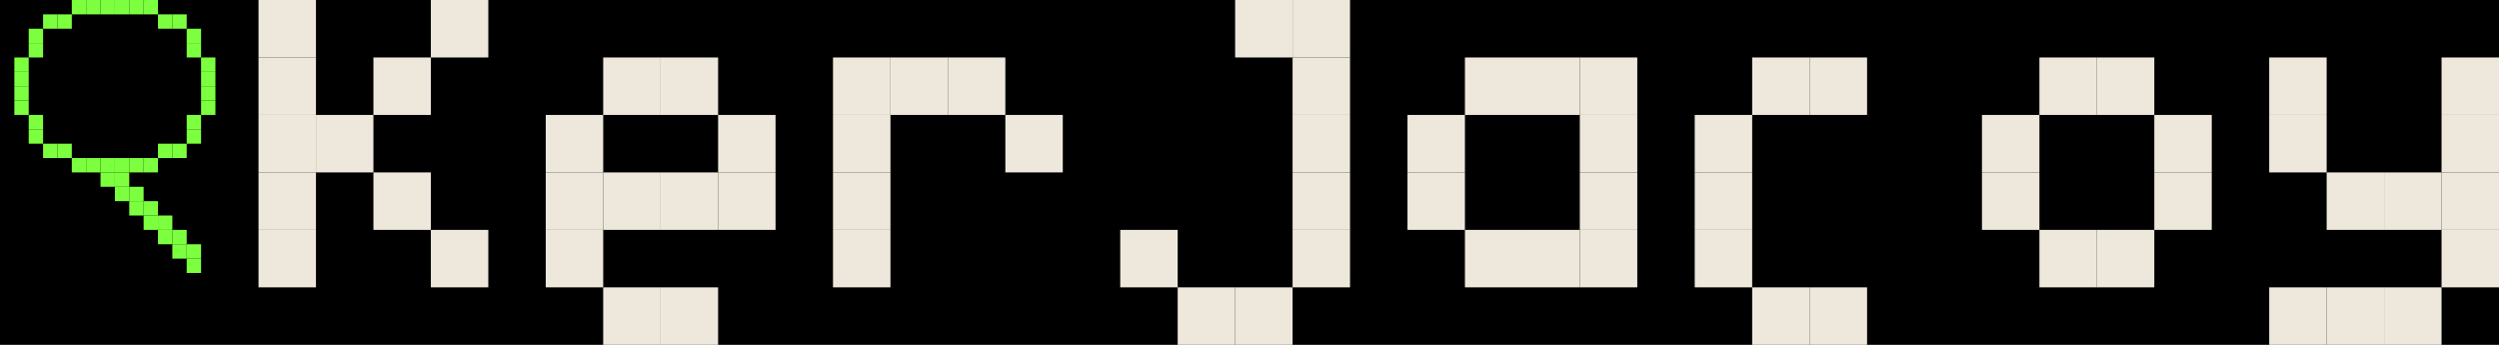
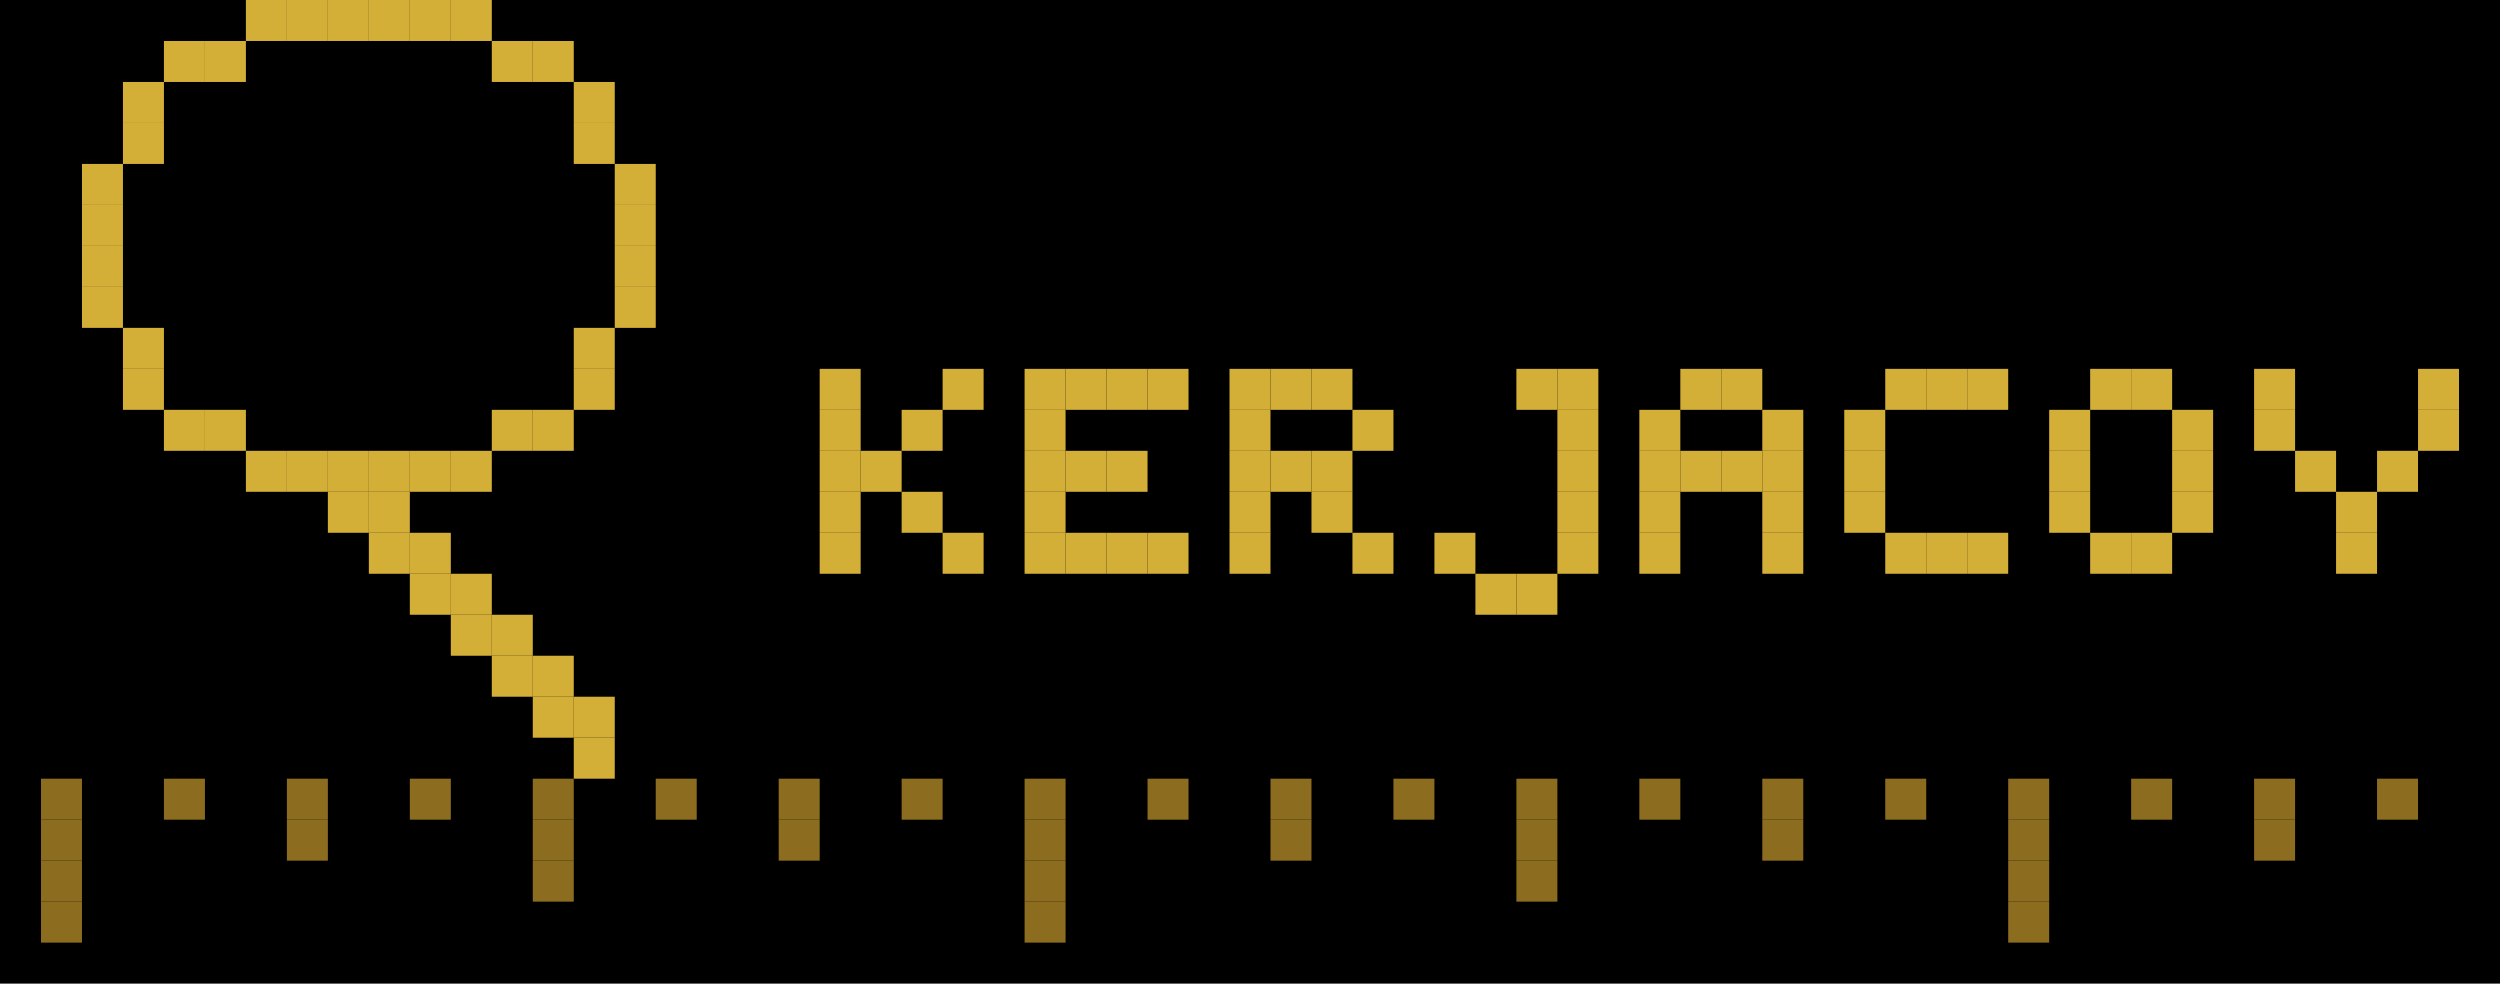
- <svg xmlns="http://www.w3.org/2000/svg" width="2088" height="288" viewBox="0 0 2088 288">
-   <rect width="2088" height="288" fill="#000000" />
-   <rect x="60" y="0" width="12" height="12" fill="#7CFF3F" />
-   <rect x="72" y="0" width="12" height="12" fill="#7CFF3F" />
-   <rect x="84" y="0" width="12" height="12" fill="#7CFF3F" />
-   <rect x="96" y="0" width="12" height="12" fill="#7CFF3F" />
-   <rect x="108" y="0" width="12" height="12" fill="#7CFF3F" />
-   <rect x="120" y="0" width="12" height="12" fill="#7CFF3F" />
-   <rect x="36" y="12" width="12" height="12" fill="#7CFF3F" />
-   <rect x="48" y="12" width="12" height="12" fill="#7CFF3F" />
-   <rect x="132" y="12" width="12" height="12" fill="#7CFF3F" />
-   <rect x="144" y="12" width="12" height="12" fill="#7CFF3F" />
-   <rect x="24" y="24" width="12" height="12" fill="#7CFF3F" />
-   <rect x="156" y="24" width="12" height="12" fill="#7CFF3F" />
-   <rect x="24" y="36" width="12" height="12" fill="#7CFF3F" />
-   <rect x="156" y="36" width="12" height="12" fill="#7CFF3F" />
-   <rect x="12" y="48" width="12" height="12" fill="#7CFF3F" />
-   <rect x="168" y="48" width="12" height="12" fill="#7CFF3F" />
-   <rect x="12" y="60" width="12" height="12" fill="#7CFF3F" />
-   <rect x="168" y="60" width="12" height="12" fill="#7CFF3F" />
-   <rect x="12" y="72" width="12" height="12" fill="#7CFF3F" />
-   <rect x="168" y="72" width="12" height="12" fill="#7CFF3F" />
-   <rect x="12" y="84" width="12" height="12" fill="#7CFF3F" />
-   <rect x="168" y="84" width="12" height="12" fill="#7CFF3F" />
-   <rect x="24" y="96" width="12" height="12" fill="#7CFF3F" />
-   <rect x="156" y="96" width="12" height="12" fill="#7CFF3F" />
-   <rect x="24" y="108" width="12" height="12" fill="#7CFF3F" />
-   <rect x="156" y="108" width="12" height="12" fill="#7CFF3F" />
-   <rect x="36" y="120" width="12" height="12" fill="#7CFF3F" />
-   <rect x="48" y="120" width="12" height="12" fill="#7CFF3F" />
-   <rect x="132" y="120" width="12" height="12" fill="#7CFF3F" />
-   <rect x="144" y="120" width="12" height="12" fill="#7CFF3F" />
-   <rect x="60" y="132" width="12" height="12" fill="#7CFF3F" />
-   <rect x="72" y="132" width="12" height="12" fill="#7CFF3F" />
-   <rect x="84" y="132" width="12" height="12" fill="#7CFF3F" />
-   <rect x="96" y="132" width="12" height="12" fill="#7CFF3F" />
-   <rect x="108" y="132" width="12" height="12" fill="#7CFF3F" />
-   <rect x="120" y="132" width="12" height="12" fill="#7CFF3F" />
-   <rect x="84" y="144" width="12" height="12" fill="#7CFF3F" />
-   <rect x="96" y="144" width="12" height="12" fill="#7CFF3F" />
-   <rect x="96" y="156" width="12" height="12" fill="#7CFF3F" />
-   <rect x="108" y="156" width="12" height="12" fill="#7CFF3F" />
-   <rect x="108" y="168" width="12" height="12" fill="#7CFF3F" />
-   <rect x="120" y="168" width="12" height="12" fill="#7CFF3F" />
-   <rect x="120" y="180" width="12" height="12" fill="#7CFF3F" />
-   <rect x="132" y="180" width="12" height="12" fill="#7CFF3F" />
-   <rect x="132" y="192" width="12" height="12" fill="#7CFF3F" />
-   <rect x="144" y="192" width="12" height="12" fill="#7CFF3F" />
-   <rect x="144" y="204" width="12" height="12" fill="#7CFF3F" />
-   <rect x="156" y="204" width="12" height="12" fill="#7CFF3F" />
-   <rect x="156" y="216" width="12" height="12" fill="#7CFF3F" />
-   <rect x="216" y="0" width="48" height="48" fill="#EEE8DC" />
-   <rect x="360" y="0" width="48" height="48" fill="#EEE8DC" />
-   <rect x="1032" y="0" width="48" height="48" fill="#EEE8DC" />
-   <rect x="1080" y="0" width="48" height="48" fill="#EEE8DC" />
-   <rect x="216" y="48" width="48" height="48" fill="#EEE8DC" />
-   <rect x="312" y="48" width="48" height="48" fill="#EEE8DC" />
-   <rect x="504" y="48" width="48" height="48" fill="#EEE8DC" />
-   <rect x="552" y="48" width="48" height="48" fill="#EEE8DC" />
-   <rect x="696" y="48" width="48" height="48" fill="#EEE8DC" />
-   <rect x="744" y="48" width="48" height="48" fill="#EEE8DC" />
-   <rect x="792" y="48" width="48" height="48" fill="#EEE8DC" />
-   <rect x="1080" y="48" width="48" height="48" fill="#EEE8DC" />
-   <rect x="1224" y="48" width="48" height="48" fill="#EEE8DC" />
-   <rect x="1272" y="48" width="48" height="48" fill="#EEE8DC" />
-   <rect x="1320" y="48" width="48" height="48" fill="#EEE8DC" />
-   <rect x="1464" y="48" width="48" height="48" fill="#EEE8DC" />
-   <rect x="1512" y="48" width="48" height="48" fill="#EEE8DC" />
-   <rect x="1704" y="48" width="48" height="48" fill="#EEE8DC" />
-   <rect x="1752" y="48" width="48" height="48" fill="#EEE8DC" />
-   <rect x="1896" y="48" width="48" height="48" fill="#EEE8DC" />
-   <rect x="2040" y="48" width="48" height="48" fill="#EEE8DC" />
-   <rect x="216" y="96" width="48" height="48" fill="#EEE8DC" />
-   <rect x="264" y="96" width="48" height="48" fill="#EEE8DC" />
-   <rect x="456" y="96" width="48" height="48" fill="#EEE8DC" />
-   <rect x="600" y="96" width="48" height="48" fill="#EEE8DC" />
-   <rect x="696" y="96" width="48" height="48" fill="#EEE8DC" />
-   <rect x="840" y="96" width="48" height="48" fill="#EEE8DC" />
-   <rect x="1080" y="96" width="48" height="48" fill="#EEE8DC" />
-   <rect x="1176" y="96" width="48" height="48" fill="#EEE8DC" />
-   <rect x="1320" y="96" width="48" height="48" fill="#EEE8DC" />
-   <rect x="1416" y="96" width="48" height="48" fill="#EEE8DC" />
-   <rect x="1656" y="96" width="48" height="48" fill="#EEE8DC" />
-   <rect x="1800" y="96" width="48" height="48" fill="#EEE8DC" />
-   <rect x="1896" y="96" width="48" height="48" fill="#EEE8DC" />
-   <rect x="2040" y="96" width="48" height="48" fill="#EEE8DC" />
-   <rect x="216" y="144" width="48" height="48" fill="#EEE8DC" />
-   <rect x="312" y="144" width="48" height="48" fill="#EEE8DC" />
-   <rect x="456" y="144" width="48" height="48" fill="#EEE8DC" />
-   <rect x="504" y="144" width="48" height="48" fill="#EEE8DC" />
-   <rect x="552" y="144" width="48" height="48" fill="#EEE8DC" />
-   <rect x="600" y="144" width="48" height="48" fill="#EEE8DC" />
-   <rect x="696" y="144" width="48" height="48" fill="#EEE8DC" />
-   <rect x="1080" y="144" width="48" height="48" fill="#EEE8DC" />
-   <rect x="1176" y="144" width="48" height="48" fill="#EEE8DC" />
-   <rect x="1320" y="144" width="48" height="48" fill="#EEE8DC" />
-   <rect x="1416" y="144" width="48" height="48" fill="#EEE8DC" />
-   <rect x="1656" y="144" width="48" height="48" fill="#EEE8DC" />
-   <rect x="1800" y="144" width="48" height="48" fill="#EEE8DC" />
-   <rect x="1944" y="144" width="48" height="48" fill="#EEE8DC" />
-   <rect x="1992" y="144" width="48" height="48" fill="#EEE8DC" />
-   <rect x="2040" y="144" width="48" height="48" fill="#EEE8DC" />
-   <rect x="216" y="192" width="48" height="48" fill="#EEE8DC" />
-   <rect x="360" y="192" width="48" height="48" fill="#EEE8DC" />
-   <rect x="456" y="192" width="48" height="48" fill="#EEE8DC" />
-   <rect x="696" y="192" width="48" height="48" fill="#EEE8DC" />
-   <rect x="936" y="192" width="48" height="48" fill="#EEE8DC" />
-   <rect x="1080" y="192" width="48" height="48" fill="#EEE8DC" />
-   <rect x="1224" y="192" width="48" height="48" fill="#EEE8DC" />
-   <rect x="1272" y="192" width="48" height="48" fill="#EEE8DC" />
-   <rect x="1320" y="192" width="48" height="48" fill="#EEE8DC" />
-   <rect x="1416" y="192" width="48" height="48" fill="#EEE8DC" />
-   <rect x="1704" y="192" width="48" height="48" fill="#EEE8DC" />
-   <rect x="1752" y="192" width="48" height="48" fill="#EEE8DC" />
-   <rect x="2040" y="192" width="48" height="48" fill="#EEE8DC" />
-   <rect x="504" y="240" width="48" height="48" fill="#EEE8DC" />
-   <rect x="552" y="240" width="48" height="48" fill="#EEE8DC" />
-   <rect x="984" y="240" width="48" height="48" fill="#EEE8DC" />
-   <rect x="1032" y="240" width="48" height="48" fill="#EEE8DC" />
-   <rect x="1464" y="240" width="48" height="48" fill="#EEE8DC" />
-   <rect x="1512" y="240" width="48" height="48" fill="#EEE8DC" />
-   <rect x="1896" y="240" width="48" height="48" fill="#EEE8DC" />
-   <rect x="1944" y="240" width="48" height="48" fill="#EEE8DC" />
-   <rect x="1992" y="240" width="48" height="48" fill="#EEE8DC" />
+ <svg xmlns="http://www.w3.org/2000/svg" width="732" height="288" viewBox="0 0 732 288">
+   <rect width="732" height="288" fill="#000000" />
+   <rect x="72" y="0" width="12" height="12" fill="#D4AF37" />
+   <rect x="84" y="0" width="12" height="12" fill="#D4AF37" />
+   <rect x="96" y="0" width="12" height="12" fill="#D4AF37" />
+   <rect x="108" y="0" width="12" height="12" fill="#D4AF37" />
+   <rect x="120" y="0" width="12" height="12" fill="#D4AF37" />
+   <rect x="132" y="0" width="12" height="12" fill="#D4AF37" />
+   <rect x="48" y="12" width="12" height="12" fill="#D4AF37" />
+   <rect x="60" y="12" width="12" height="12" fill="#D4AF37" />
+   <rect x="144" y="12" width="12" height="12" fill="#D4AF37" />
+   <rect x="156" y="12" width="12" height="12" fill="#D4AF37" />
+   <rect x="36" y="24" width="12" height="12" fill="#D4AF37" />
+   <rect x="168" y="24" width="12" height="12" fill="#D4AF37" />
+   <rect x="36" y="36" width="12" height="12" fill="#D4AF37" />
+   <rect x="168" y="36" width="12" height="12" fill="#D4AF37" />
+   <rect x="24" y="48" width="12" height="12" fill="#D4AF37" />
+   <rect x="180" y="48" width="12" height="12" fill="#D4AF37" />
+   <rect x="24" y="60" width="12" height="12" fill="#D4AF37" />
+   <rect x="180" y="60" width="12" height="12" fill="#D4AF37" />
+   <rect x="24" y="72" width="12" height="12" fill="#D4AF37" />
+   <rect x="180" y="72" width="12" height="12" fill="#D4AF37" />
+   <rect x="24" y="84" width="12" height="12" fill="#D4AF37" />
+   <rect x="180" y="84" width="12" height="12" fill="#D4AF37" />
+   <rect x="36" y="96" width="12" height="12" fill="#D4AF37" />
+   <rect x="168" y="96" width="12" height="12" fill="#D4AF37" />
+   <rect x="36" y="108" width="12" height="12" fill="#D4AF37" />
+   <rect x="168" y="108" width="12" height="12" fill="#D4AF37" />
+   <rect x="48" y="120" width="12" height="12" fill="#D4AF37" />
+   <rect x="60" y="120" width="12" height="12" fill="#D4AF37" />
+   <rect x="144" y="120" width="12" height="12" fill="#D4AF37" />
+   <rect x="156" y="120" width="12" height="12" fill="#D4AF37" />
+   <rect x="72" y="132" width="12" height="12" fill="#D4AF37" />
+   <rect x="84" y="132" width="12" height="12" fill="#D4AF37" />
+   <rect x="96" y="132" width="12" height="12" fill="#D4AF37" />
+   <rect x="108" y="132" width="12" height="12" fill="#D4AF37" />
+   <rect x="120" y="132" width="12" height="12" fill="#D4AF37" />
+   <rect x="132" y="132" width="12" height="12" fill="#D4AF37" />
+   <rect x="96" y="144" width="12" height="12" fill="#D4AF37" />
+   <rect x="108" y="144" width="12" height="12" fill="#D4AF37" />
+   <rect x="108" y="156" width="12" height="12" fill="#D4AF37" />
+   <rect x="120" y="156" width="12" height="12" fill="#D4AF37" />
+   <rect x="120" y="168" width="12" height="12" fill="#D4AF37" />
+   <rect x="132" y="168" width="12" height="12" fill="#D4AF37" />
+   <rect x="132" y="180" width="12" height="12" fill="#D4AF37" />
+   <rect x="144" y="180" width="12" height="12" fill="#D4AF37" />
+   <rect x="144" y="192" width="12" height="12" fill="#D4AF37" />
+   <rect x="156" y="192" width="12" height="12" fill="#D4AF37" />
+   <rect x="156" y="204" width="12" height="12" fill="#D4AF37" />
+   <rect x="168" y="204" width="12" height="12" fill="#D4AF37" />
+   <rect x="168" y="216" width="12" height="12" fill="#D4AF37" />
+   <rect x="240" y="108" width="12" height="12" fill="#D4AF37" />
+   <rect x="276" y="108" width="12" height="12" fill="#D4AF37" />
+   <rect x="300" y="108" width="12" height="12" fill="#D4AF37" />
+   <rect x="312" y="108" width="12" height="12" fill="#D4AF37" />
+   <rect x="324" y="108" width="12" height="12" fill="#D4AF37" />
+   <rect x="336" y="108" width="12" height="12" fill="#D4AF37" />
+   <rect x="360" y="108" width="12" height="12" fill="#D4AF37" />
+   <rect x="372" y="108" width="12" height="12" fill="#D4AF37" />
+   <rect x="384" y="108" width="12" height="12" fill="#D4AF37" />
+   <rect x="444" y="108" width="12" height="12" fill="#D4AF37" />
+   <rect x="456" y="108" width="12" height="12" fill="#D4AF37" />
+   <rect x="492" y="108" width="12" height="12" fill="#D4AF37" />
+   <rect x="504" y="108" width="12" height="12" fill="#D4AF37" />
+   <rect x="552" y="108" width="12" height="12" fill="#D4AF37" />
+   <rect x="564" y="108" width="12" height="12" fill="#D4AF37" />
+   <rect x="576" y="108" width="12" height="12" fill="#D4AF37" />
+   <rect x="612" y="108" width="12" height="12" fill="#D4AF37" />
+   <rect x="624" y="108" width="12" height="12" fill="#D4AF37" />
+   <rect x="660" y="108" width="12" height="12" fill="#D4AF37" />
+   <rect x="708" y="108" width="12" height="12" fill="#D4AF37" />
+   <rect x="240" y="120" width="12" height="12" fill="#D4AF37" />
+   <rect x="264" y="120" width="12" height="12" fill="#D4AF37" />
+   <rect x="300" y="120" width="12" height="12" fill="#D4AF37" />
+   <rect x="360" y="120" width="12" height="12" fill="#D4AF37" />
+   <rect x="396" y="120" width="12" height="12" fill="#D4AF37" />
+   <rect x="456" y="120" width="12" height="12" fill="#D4AF37" />
+   <rect x="480" y="120" width="12" height="12" fill="#D4AF37" />
+   <rect x="516" y="120" width="12" height="12" fill="#D4AF37" />
+   <rect x="540" y="120" width="12" height="12" fill="#D4AF37" />
+   <rect x="600" y="120" width="12" height="12" fill="#D4AF37" />
+   <rect x="636" y="120" width="12" height="12" fill="#D4AF37" />
+   <rect x="660" y="120" width="12" height="12" fill="#D4AF37" />
+   <rect x="708" y="120" width="12" height="12" fill="#D4AF37" />
+   <rect x="240" y="132" width="12" height="12" fill="#D4AF37" />
+   <rect x="252" y="132" width="12" height="12" fill="#D4AF37" />
+   <rect x="300" y="132" width="12" height="12" fill="#D4AF37" />
+   <rect x="312" y="132" width="12" height="12" fill="#D4AF37" />
+   <rect x="324" y="132" width="12" height="12" fill="#D4AF37" />
+   <rect x="360" y="132" width="12" height="12" fill="#D4AF37" />
+   <rect x="372" y="132" width="12" height="12" fill="#D4AF37" />
+   <rect x="384" y="132" width="12" height="12" fill="#D4AF37" />
+   <rect x="456" y="132" width="12" height="12" fill="#D4AF37" />
+   <rect x="480" y="132" width="12" height="12" fill="#D4AF37" />
+   <rect x="492" y="132" width="12" height="12" fill="#D4AF37" />
+   <rect x="504" y="132" width="12" height="12" fill="#D4AF37" />
+   <rect x="516" y="132" width="12" height="12" fill="#D4AF37" />
+   <rect x="540" y="132" width="12" height="12" fill="#D4AF37" />
+   <rect x="600" y="132" width="12" height="12" fill="#D4AF37" />
+   <rect x="636" y="132" width="12" height="12" fill="#D4AF37" />
+   <rect x="672" y="132" width="12" height="12" fill="#D4AF37" />
+   <rect x="696" y="132" width="12" height="12" fill="#D4AF37" />
+   <rect x="240" y="144" width="12" height="12" fill="#D4AF37" />
+   <rect x="264" y="144" width="12" height="12" fill="#D4AF37" />
+   <rect x="300" y="144" width="12" height="12" fill="#D4AF37" />
+   <rect x="360" y="144" width="12" height="12" fill="#D4AF37" />
+   <rect x="384" y="144" width="12" height="12" fill="#D4AF37" />
+   <rect x="456" y="144" width="12" height="12" fill="#D4AF37" />
+   <rect x="480" y="144" width="12" height="12" fill="#D4AF37" />
+   <rect x="516" y="144" width="12" height="12" fill="#D4AF37" />
+   <rect x="540" y="144" width="12" height="12" fill="#D4AF37" />
+   <rect x="600" y="144" width="12" height="12" fill="#D4AF37" />
+   <rect x="636" y="144" width="12" height="12" fill="#D4AF37" />
+   <rect x="684" y="144" width="12" height="12" fill="#D4AF37" />
+   <rect x="240" y="156" width="12" height="12" fill="#D4AF37" />
+   <rect x="276" y="156" width="12" height="12" fill="#D4AF37" />
+   <rect x="300" y="156" width="12" height="12" fill="#D4AF37" />
+   <rect x="312" y="156" width="12" height="12" fill="#D4AF37" />
+   <rect x="324" y="156" width="12" height="12" fill="#D4AF37" />
+   <rect x="336" y="156" width="12" height="12" fill="#D4AF37" />
+   <rect x="360" y="156" width="12" height="12" fill="#D4AF37" />
+   <rect x="396" y="156" width="12" height="12" fill="#D4AF37" />
+   <rect x="420" y="156" width="12" height="12" fill="#D4AF37" />
+   <rect x="456" y="156" width="12" height="12" fill="#D4AF37" />
+   <rect x="480" y="156" width="12" height="12" fill="#D4AF37" />
+   <rect x="516" y="156" width="12" height="12" fill="#D4AF37" />
+   <rect x="552" y="156" width="12" height="12" fill="#D4AF37" />
+   <rect x="564" y="156" width="12" height="12" fill="#D4AF37" />
+   <rect x="576" y="156" width="12" height="12" fill="#D4AF37" />
+   <rect x="612" y="156" width="12" height="12" fill="#D4AF37" />
+   <rect x="624" y="156" width="12" height="12" fill="#D4AF37" />
+   <rect x="684" y="156" width="12" height="12" fill="#D4AF37" />
+   <rect x="432" y="168" width="12" height="12" fill="#D4AF37" />
+   <rect x="444" y="168" width="12" height="12" fill="#D4AF37" />
+   <rect x="12" y="228" width="12" height="12" fill="#8C6D1F" />
+   <rect x="48" y="228" width="12" height="12" fill="#8C6D1F" />
+   <rect x="84" y="228" width="12" height="12" fill="#8C6D1F" />
+   <rect x="120" y="228" width="12" height="12" fill="#8C6D1F" />
+   <rect x="156" y="228" width="12" height="12" fill="#8C6D1F" />
+   <rect x="192" y="228" width="12" height="12" fill="#8C6D1F" />
+   <rect x="228" y="228" width="12" height="12" fill="#8C6D1F" />
+   <rect x="264" y="228" width="12" height="12" fill="#8C6D1F" />
+   <rect x="300" y="228" width="12" height="12" fill="#8C6D1F" />
+   <rect x="336" y="228" width="12" height="12" fill="#8C6D1F" />
+   <rect x="372" y="228" width="12" height="12" fill="#8C6D1F" />
+   <rect x="408" y="228" width="12" height="12" fill="#8C6D1F" />
+   <rect x="444" y="228" width="12" height="12" fill="#8C6D1F" />
+   <rect x="480" y="228" width="12" height="12" fill="#8C6D1F" />
+   <rect x="516" y="228" width="12" height="12" fill="#8C6D1F" />
+   <rect x="552" y="228" width="12" height="12" fill="#8C6D1F" />
+   <rect x="588" y="228" width="12" height="12" fill="#8C6D1F" />
+   <rect x="624" y="228" width="12" height="12" fill="#8C6D1F" />
+   <rect x="660" y="228" width="12" height="12" fill="#8C6D1F" />
+   <rect x="696" y="228" width="12" height="12" fill="#8C6D1F" />
+   <rect x="12" y="240" width="12" height="12" fill="#8C6D1F" />
+   <rect x="84" y="240" width="12" height="12" fill="#8C6D1F" />
+   <rect x="156" y="240" width="12" height="12" fill="#8C6D1F" />
+   <rect x="228" y="240" width="12" height="12" fill="#8C6D1F" />
+   <rect x="300" y="240" width="12" height="12" fill="#8C6D1F" />
+   <rect x="372" y="240" width="12" height="12" fill="#8C6D1F" />
+   <rect x="444" y="240" width="12" height="12" fill="#8C6D1F" />
+   <rect x="516" y="240" width="12" height="12" fill="#8C6D1F" />
+   <rect x="588" y="240" width="12" height="12" fill="#8C6D1F" />
+   <rect x="660" y="240" width="12" height="12" fill="#8C6D1F" />
+   <rect x="12" y="252" width="12" height="12" fill="#8C6D1F" />
+   <rect x="156" y="252" width="12" height="12" fill="#8C6D1F" />
+   <rect x="300" y="252" width="12" height="12" fill="#8C6D1F" />
+   <rect x="444" y="252" width="12" height="12" fill="#8C6D1F" />
+   <rect x="588" y="252" width="12" height="12" fill="#8C6D1F" />
+   <rect x="12" y="264" width="12" height="12" fill="#8C6D1F" />
+   <rect x="300" y="264" width="12" height="12" fill="#8C6D1F" />
+   <rect x="588" y="264" width="12" height="12" fill="#8C6D1F" />
</svg>
